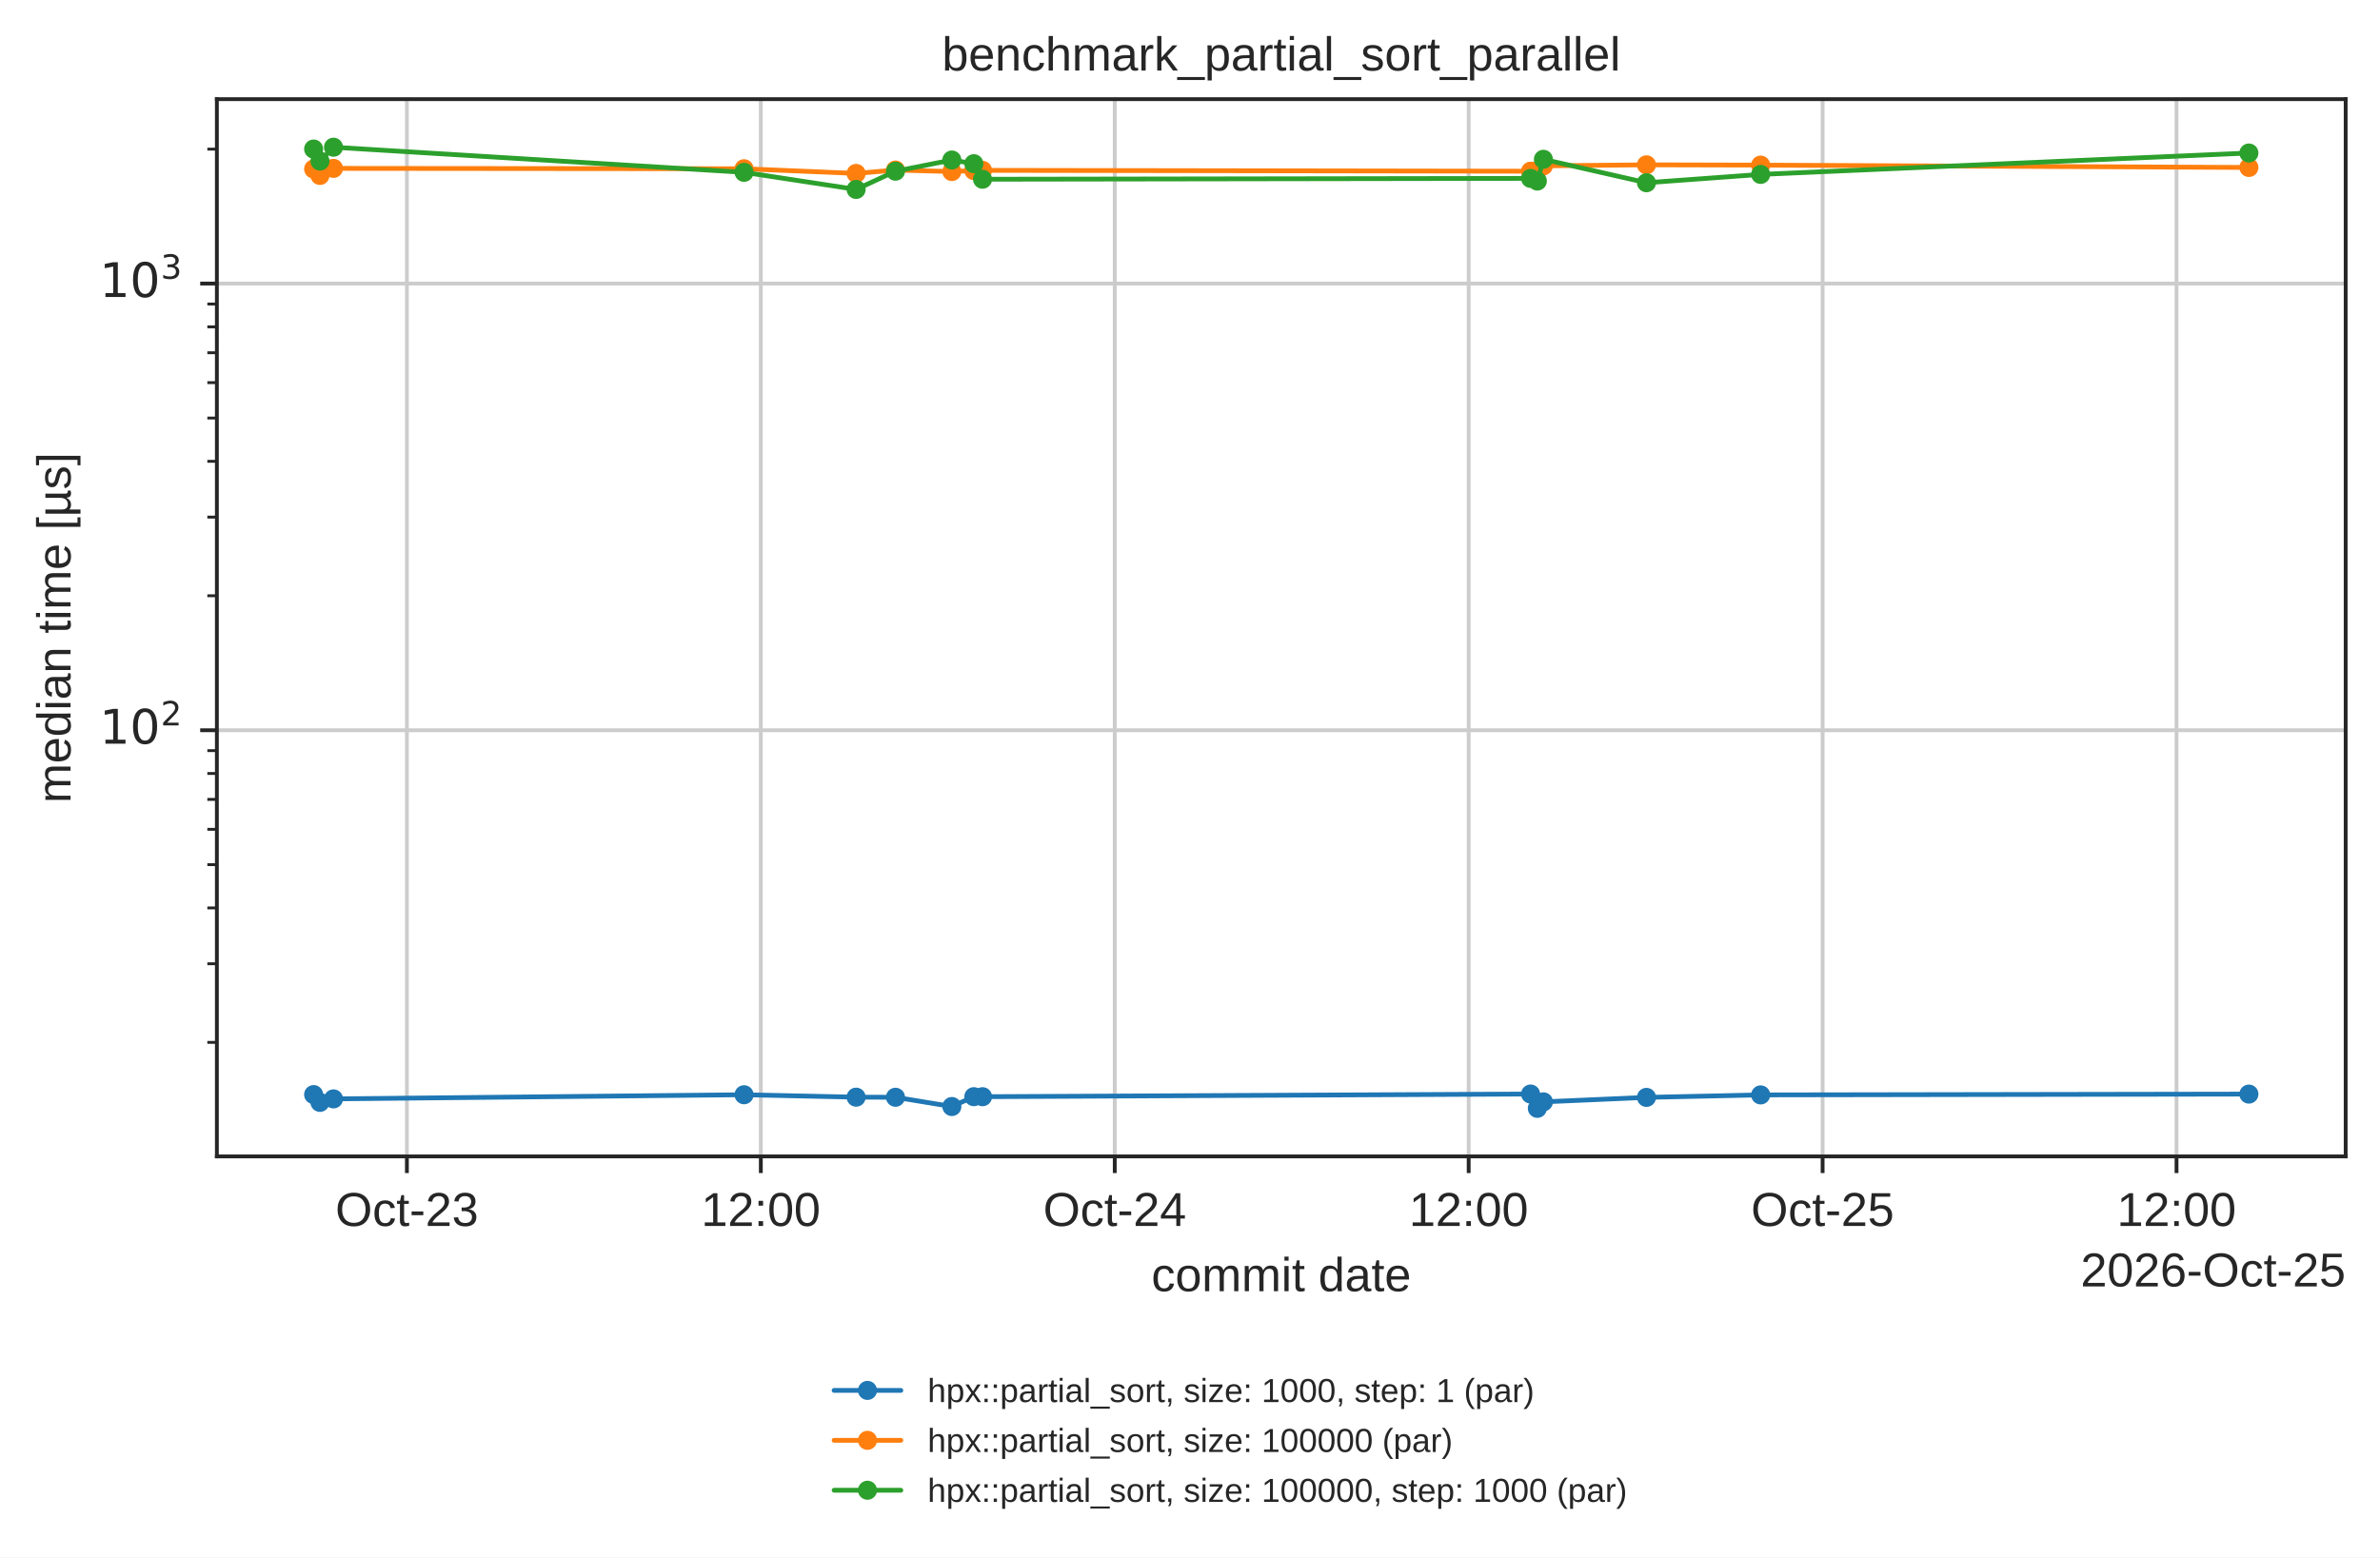
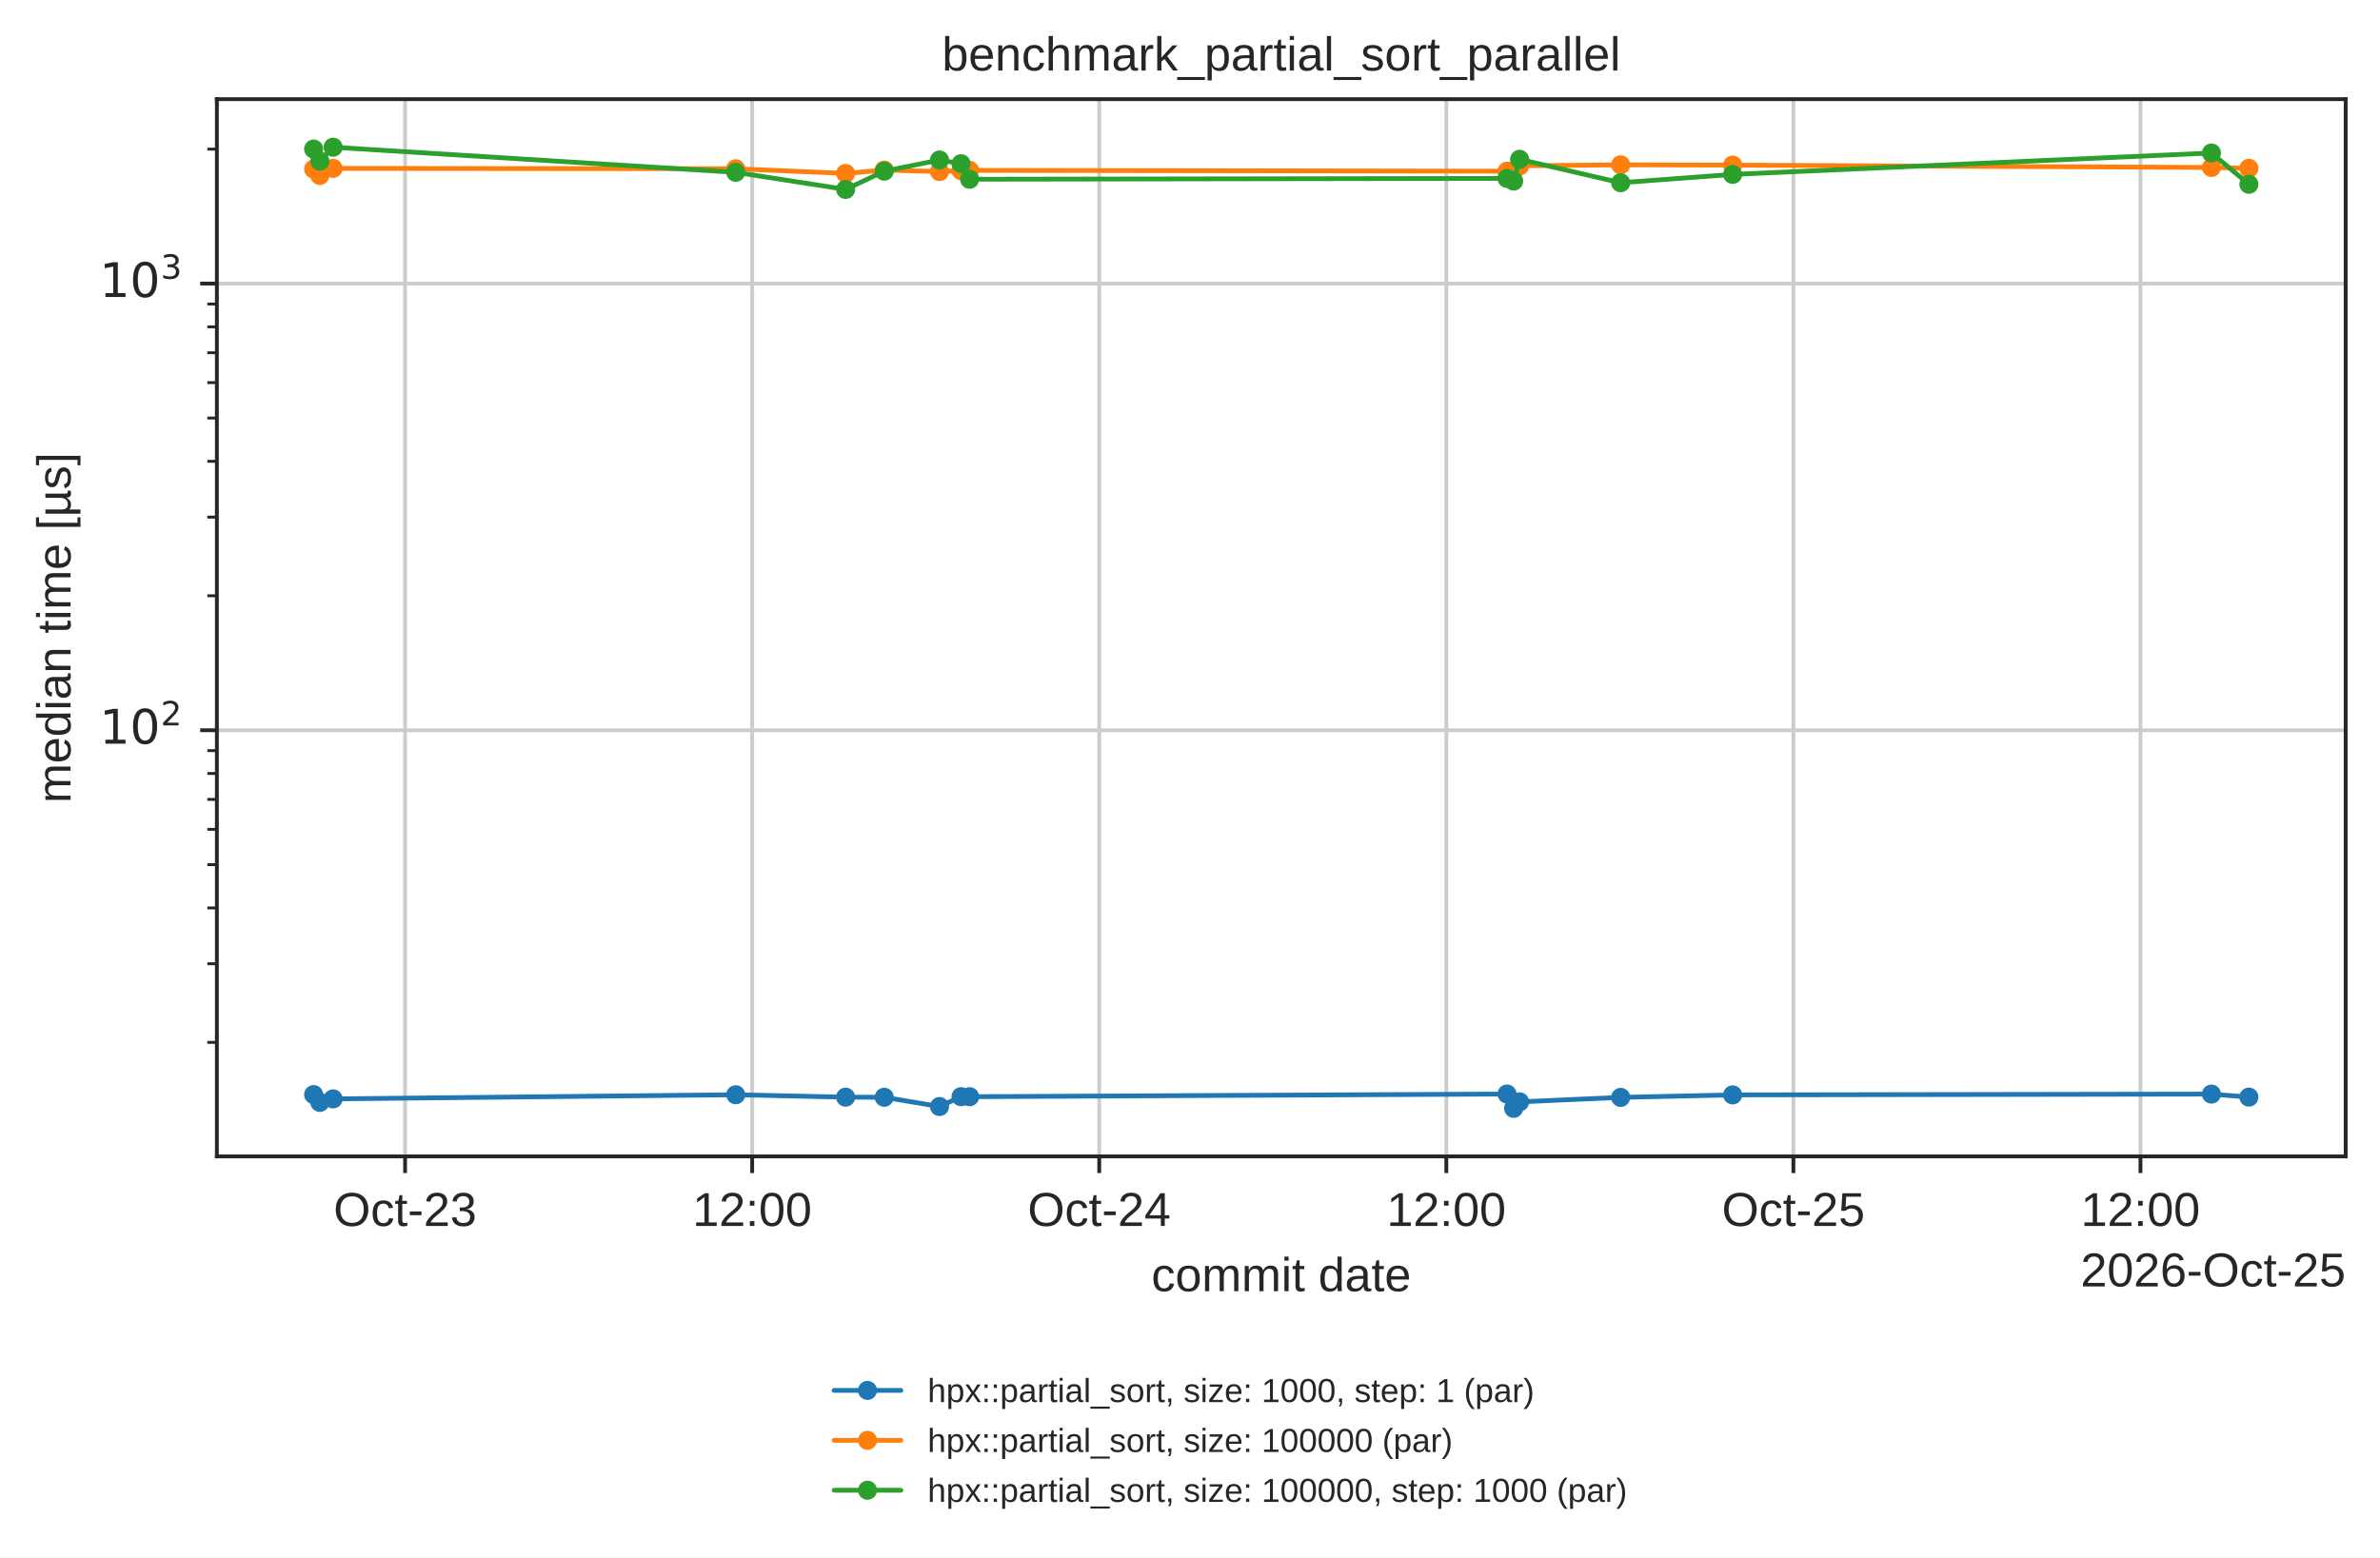
<svg xmlns="http://www.w3.org/2000/svg" xmlns:xlink="http://www.w3.org/1999/xlink" width="499.078pt" height="326.683pt" viewBox="0 0 499.078 326.683" version="1.1">
  <defs>
    <style type="text/css">*{stroke-linejoin: round; stroke-linecap: butt}</style>
  </defs>
  <g id="figure_1">
    <g id="patch_1">
      <path d="M 0 326.683  L 499.078 326.683  L 499.078 0  L 0 0  z " style="fill: #ffffff" />
    </g>
    <g id="axes_1">
      <g id="patch_2">
        <path d="M 45.478 242.558  L 491.878 242.558  L 491.878 20.798  L 45.478 20.798  z " style="fill: #ffffff" />
      </g>
      <g id="matplotlib.axis_1">
        <g id="xtick_1">
          <g id="line2d_1">
-             <path d="M 85.325 242.558  L 85.325 20.798  " clip-path="url(#p14b508ad5d)" style="fill: none; stroke: #cccccc; stroke-width: 0.8; stroke-linecap: round" />
+             <path d="M 84.946 242.558  L 84.946 20.798  " clip-path="url(#p14b508ad5d)" style="fill: none; stroke: #cccccc; stroke-width: 0.8; stroke-linecap: round" />
          </g>
          <g id="line2d_2">
            <defs>
              <path id="mdfc5214045" d="M 0 0  L 0 3.5  " style="stroke: #262626; stroke-width: 0.8" />
            </defs>
            <g>
-               <use xlink:href="#mdfc5214045" x="85.325" y="242.558" style="fill: #262626; stroke: #262626; stroke-width: 0.8" />
+               <use xlink:href="#mdfc5214045" x="84.946" y="242.558" style="fill: #262626; stroke: #262626; stroke-width: 0.8" />
            </g>
          </g>
          <g id="text_1">
-             <text style="fill: #262626; font: 10px 'Arial', 'DejaVu Sans', 'Liberation Sans', 'Bitstream Vera Sans', sans-serif; text-anchor: middle" x="85.325" y="257.157" transform="rotate(-0 85.3249 257.1569)">Oct-23</text>
+             <text style="fill: #262626; font: 10px 'Arial', 'DejaVu Sans', 'Liberation Sans', 'Bitstream Vera Sans', sans-serif; text-anchor: middle" x="84.946" y="257.157" transform="rotate(-0 84.94642 257.1569)">Oct-23</text>
          </g>
        </g>
        <g id="xtick_2">
          <g id="line2d_3">
-             <path d="M 159.542 242.558  L 159.542 20.798  " clip-path="url(#p14b508ad5d)" style="fill: none; stroke: #cccccc; stroke-width: 0.8; stroke-linecap: round" />
+             <path d="M 157.727 242.558  L 157.727 20.798  " clip-path="url(#p14b508ad5d)" style="fill: none; stroke: #cccccc; stroke-width: 0.8; stroke-linecap: round" />
          </g>
          <g id="line2d_4">
            <g>
-               <use xlink:href="#mdfc5214045" x="159.542" y="242.558" style="fill: #262626; stroke: #262626; stroke-width: 0.8" />
+               <use xlink:href="#mdfc5214045" x="157.727" y="242.558" style="fill: #262626; stroke: #262626; stroke-width: 0.8" />
            </g>
          </g>
          <g id="text_2">
-             <text style="fill: #262626; font: 10px 'Arial', 'DejaVu Sans', 'Liberation Sans', 'Bitstream Vera Sans', sans-serif; text-anchor: middle" x="159.542" y="257.157" transform="rotate(-0 159.542 257.1569)">12:00</text>
+             <text style="fill: #262626; font: 10px 'Arial', 'DejaVu Sans', 'Liberation Sans', 'Bitstream Vera Sans', sans-serif; text-anchor: middle" x="157.727" y="257.157" transform="rotate(-0 157.7271 257.1569)">12:00</text>
          </g>
        </g>
        <g id="xtick_3">
          <g id="line2d_5">
-             <path d="M 233.759 242.558  L 233.759 20.798  " clip-path="url(#p14b508ad5d)" style="fill: none; stroke: #cccccc; stroke-width: 0.8; stroke-linecap: round" />
+             <path d="M 230.508 242.558  L 230.508 20.798  " clip-path="url(#p14b508ad5d)" style="fill: none; stroke: #cccccc; stroke-width: 0.8; stroke-linecap: round" />
          </g>
          <g id="line2d_6">
            <g>
-               <use xlink:href="#mdfc5214045" x="233.759" y="242.558" style="fill: #262626; stroke: #262626; stroke-width: 0.8" />
+               <use xlink:href="#mdfc5214045" x="230.508" y="242.558" style="fill: #262626; stroke: #262626; stroke-width: 0.8" />
            </g>
          </g>
          <g id="text_3">
-             <text style="fill: #262626; font: 10px 'Arial', 'DejaVu Sans', 'Liberation Sans', 'Bitstream Vera Sans', sans-serif; text-anchor: middle" x="233.759" y="257.157" transform="rotate(-0 233.7591 257.1569)">Oct-24</text>
+             <text style="fill: #262626; font: 10px 'Arial', 'DejaVu Sans', 'Liberation Sans', 'Bitstream Vera Sans', sans-serif; text-anchor: middle" x="230.508" y="257.157" transform="rotate(-0 230.5078 257.1569)">Oct-24</text>
          </g>
        </g>
        <g id="xtick_4">
          <g id="line2d_7">
-             <path d="M 307.976 242.558  L 307.976 20.798  " clip-path="url(#p14b508ad5d)" style="fill: none; stroke: #cccccc; stroke-width: 0.8; stroke-linecap: round" />
+             <path d="M 303.289 242.558  L 303.289 20.798  " clip-path="url(#p14b508ad5d)" style="fill: none; stroke: #cccccc; stroke-width: 0.8; stroke-linecap: round" />
          </g>
          <g id="line2d_8">
            <g>
-               <use xlink:href="#mdfc5214045" x="307.976" y="242.558" style="fill: #262626; stroke: #262626; stroke-width: 0.8" />
+               <use xlink:href="#mdfc5214045" x="303.289" y="242.558" style="fill: #262626; stroke: #262626; stroke-width: 0.8" />
            </g>
          </g>
          <g id="text_4">
-             <text style="fill: #262626; font: 10px 'Arial', 'DejaVu Sans', 'Liberation Sans', 'Bitstream Vera Sans', sans-serif; text-anchor: middle" x="307.976" y="257.157" transform="rotate(-0 307.9763 257.1569)">12:00</text>
+             <text style="fill: #262626; font: 10px 'Arial', 'DejaVu Sans', 'Liberation Sans', 'Bitstream Vera Sans', sans-serif; text-anchor: middle" x="303.289" y="257.157" transform="rotate(-0 303.2886 257.1569)">12:00</text>
          </g>
        </g>
        <g id="xtick_5">
          <g id="line2d_9">
-             <path d="M 382.193 242.558  L 382.193 20.798  " clip-path="url(#p14b508ad5d)" style="fill: none; stroke: #cccccc; stroke-width: 0.8; stroke-linecap: round" />
+             <path d="M 376.069 242.558  L 376.069 20.798  " clip-path="url(#p14b508ad5d)" style="fill: none; stroke: #cccccc; stroke-width: 0.8; stroke-linecap: round" />
          </g>
          <g id="line2d_10">
            <g>
-               <use xlink:href="#mdfc5214045" x="382.193" y="242.558" style="fill: #262626; stroke: #262626; stroke-width: 0.8" />
+               <use xlink:href="#mdfc5214045" x="376.069" y="242.558" style="fill: #262626; stroke: #262626; stroke-width: 0.8" />
            </g>
          </g>
          <g id="text_5">
-             <text style="fill: #262626; font: 10px 'Arial', 'DejaVu Sans', 'Liberation Sans', 'Bitstream Vera Sans', sans-serif; text-anchor: middle" x="382.193" y="257.157" transform="rotate(-0 382.1934 257.1569)">Oct-25</text>
+             <text style="fill: #262626; font: 10px 'Arial', 'DejaVu Sans', 'Liberation Sans', 'Bitstream Vera Sans', sans-serif; text-anchor: middle" x="376.069" y="257.157" transform="rotate(-0 376.0693 257.1569)">Oct-25</text>
          </g>
        </g>
        <g id="xtick_6">
          <g id="line2d_11">
-             <path d="M 456.411 242.558  L 456.411 20.798  " clip-path="url(#p14b508ad5d)" style="fill: none; stroke: #cccccc; stroke-width: 0.8; stroke-linecap: round" />
+             <path d="M 448.85 242.558  L 448.85 20.798  " clip-path="url(#p14b508ad5d)" style="fill: none; stroke: #cccccc; stroke-width: 0.8; stroke-linecap: round" />
          </g>
          <g id="line2d_12">
            <g>
-               <use xlink:href="#mdfc5214045" x="456.411" y="242.558" style="fill: #262626; stroke: #262626; stroke-width: 0.8" />
+               <use xlink:href="#mdfc5214045" x="448.85" y="242.558" style="fill: #262626; stroke: #262626; stroke-width: 0.8" />
            </g>
          </g>
          <g id="text_6">
-             <text style="fill: #262626; font: 10px 'Arial', 'DejaVu Sans', 'Liberation Sans', 'Bitstream Vera Sans', sans-serif; text-anchor: middle" x="456.411" y="257.157" transform="rotate(-0 456.4105 257.1569)">12:00</text>
+             <text style="fill: #262626; font: 10px 'Arial', 'DejaVu Sans', 'Liberation Sans', 'Bitstream Vera Sans', sans-serif; text-anchor: middle" x="448.85" y="257.157" transform="rotate(-0 448.85 257.1569)">12:00</text>
          </g>
        </g>
        <g id="text_7">
          <text style="fill: #262626; font: 10px 'Arial', 'DejaVu Sans', 'Liberation Sans', 'Bitstream Vera Sans', sans-serif; text-anchor: middle" x="268.678" y="270.835" transform="rotate(-0 268.6781 270.835)">commit date</text>
        </g>
        <g id="text_8">
          <text style="fill: #262626; font: 10px 'Arial', 'DejaVu Sans', 'Liberation Sans', 'Bitstream Vera Sans', sans-serif; text-anchor: end" x="491.878" y="269.835" transform="rotate(-0 491.8781 269.835)">2026-Oct-25</text>
        </g>
      </g>
      <g id="matplotlib.axis_2">
        <g id="ytick_1">
          <g id="line2d_13">
            <path d="M 45.478 153.165  L 491.878 153.165  " clip-path="url(#p14b508ad5d)" style="fill: none; stroke: #cccccc; stroke-width: 0.8; stroke-linecap: round" />
          </g>
          <g id="line2d_14">
            <defs>
              <path id="m414165cd4d" d="M 0 0  L -3.5 0  " style="stroke: #262626; stroke-width: 0.8" />
            </defs>
            <g>
              <use xlink:href="#m414165cd4d" x="45.478" y="153.165" style="fill: #262626; stroke: #262626; stroke-width: 0.8" />
            </g>
          </g>
          <g id="text_9">
            <g style="fill: #262626" transform="translate(20.87813 156.9639)">
              <text>
                <tspan style="font: 10px 'DejaVu Sans'" x="0 6.362" y="-0.977">10</tspan>
                <tspan style="font: 7px 'DejaVu Sans'" x="12.82" y="-4.805">2</tspan>
              </text>
            </g>
          </g>
        </g>
        <g id="ytick_2">
          <g id="line2d_15">
            <path d="M 45.478 59.48  L 491.878 59.48  " clip-path="url(#p14b508ad5d)" style="fill: none; stroke: #cccccc; stroke-width: 0.8; stroke-linecap: round" />
          </g>
          <g id="line2d_16">
            <g>
              <use xlink:href="#m414165cd4d" x="45.478" y="59.48" style="fill: #262626; stroke: #262626; stroke-width: 0.8" />
            </g>
          </g>
          <g id="text_10">
            <g style="fill: #262626" transform="translate(20.87813 63.27961)">
              <text>
                <tspan style="font: 10px 'DejaVu Sans'" x="0 6.362" y="-0.977">10</tspan>
                <tspan style="font: 7px 'DejaVu Sans'" x="12.82" y="-4.805">3</tspan>
              </text>
            </g>
          </g>
        </g>
        <g id="ytick_3">
          <g id="line2d_17">
            <defs>
              <path id="m2f13129b0c" d="M 0 0  L -2 0  " style="stroke: #262626; stroke-width: 0.6" />
            </defs>
            <g>
              <use xlink:href="#m2f13129b0c" x="45.478" y="218.647" style="fill: #262626; stroke: #262626; stroke-width: 0.6" />
            </g>
          </g>
        </g>
        <g id="ytick_4">
          <g id="line2d_18">
            <g>
              <use xlink:href="#m2f13129b0c" x="45.478" y="202.15" style="fill: #262626; stroke: #262626; stroke-width: 0.6" />
            </g>
          </g>
        </g>
        <g id="ytick_5">
          <g id="line2d_19">
            <g>
              <use xlink:href="#m2f13129b0c" x="45.478" y="190.445" style="fill: #262626; stroke: #262626; stroke-width: 0.6" />
            </g>
          </g>
        </g>
        <g id="ytick_6">
          <g id="line2d_20">
            <g>
              <use xlink:href="#m2f13129b0c" x="45.478" y="181.366" style="fill: #262626; stroke: #262626; stroke-width: 0.6" />
            </g>
          </g>
        </g>
        <g id="ytick_7">
          <g id="line2d_21">
            <g>
              <use xlink:href="#m2f13129b0c" x="45.478" y="173.948" style="fill: #262626; stroke: #262626; stroke-width: 0.6" />
            </g>
          </g>
        </g>
        <g id="ytick_8">
          <g id="line2d_22">
            <g>
              <use xlink:href="#m2f13129b0c" x="45.478" y="167.677" style="fill: #262626; stroke: #262626; stroke-width: 0.6" />
            </g>
          </g>
        </g>
        <g id="ytick_9">
          <g id="line2d_23">
            <g>
              <use xlink:href="#m2f13129b0c" x="45.478" y="162.244" style="fill: #262626; stroke: #262626; stroke-width: 0.6" />
            </g>
          </g>
        </g>
        <g id="ytick_10">
          <g id="line2d_24">
            <g>
              <use xlink:href="#m2f13129b0c" x="45.478" y="157.451" style="fill: #262626; stroke: #262626; stroke-width: 0.6" />
            </g>
          </g>
        </g>
        <g id="ytick_11">
          <g id="line2d_25">
            <g>
              <use xlink:href="#m2f13129b0c" x="45.478" y="124.963" style="fill: #262626; stroke: #262626; stroke-width: 0.6" />
            </g>
          </g>
        </g>
        <g id="ytick_12">
          <g id="line2d_26">
            <g>
              <use xlink:href="#m2f13129b0c" x="45.478" y="108.466" style="fill: #262626; stroke: #262626; stroke-width: 0.6" />
            </g>
          </g>
        </g>
        <g id="ytick_13">
          <g id="line2d_27">
            <g>
              <use xlink:href="#m2f13129b0c" x="45.478" y="96.761" style="fill: #262626; stroke: #262626; stroke-width: 0.6" />
            </g>
          </g>
        </g>
        <g id="ytick_14">
          <g id="line2d_28">
            <g>
              <use xlink:href="#m2f13129b0c" x="45.478" y="87.682" style="fill: #262626; stroke: #262626; stroke-width: 0.6" />
            </g>
          </g>
        </g>
        <g id="ytick_15">
          <g id="line2d_29">
            <g>
              <use xlink:href="#m2f13129b0c" x="45.478" y="80.264" style="fill: #262626; stroke: #262626; stroke-width: 0.6" />
            </g>
          </g>
        </g>
        <g id="ytick_16">
          <g id="line2d_30">
            <g>
              <use xlink:href="#m2f13129b0c" x="45.478" y="73.992" style="fill: #262626; stroke: #262626; stroke-width: 0.6" />
            </g>
          </g>
        </g>
        <g id="ytick_17">
          <g id="line2d_31">
            <g>
              <use xlink:href="#m2f13129b0c" x="45.478" y="68.559" style="fill: #262626; stroke: #262626; stroke-width: 0.6" />
            </g>
          </g>
        </g>
        <g id="ytick_18">
          <g id="line2d_32">
            <g>
              <use xlink:href="#m2f13129b0c" x="45.478" y="63.767" style="fill: #262626; stroke: #262626; stroke-width: 0.6" />
            </g>
          </g>
        </g>
        <g id="ytick_19">
          <g id="line2d_33">
            <g>
              <use xlink:href="#m2f13129b0c" x="45.478" y="31.279" style="fill: #262626; stroke: #262626; stroke-width: 0.6" />
            </g>
          </g>
        </g>
        <g id="text_11">
          <text style="fill: #262626; font: 10px 'Arial', 'DejaVu Sans', 'Liberation Sans', 'Bitstream Vera Sans', sans-serif; text-anchor: middle" x="14.798" y="131.678" transform="rotate(-90 14.79844 131.6784)">median time [µs]</text>
        </g>
      </g>
      <g id="line2d_34">
-         <path d="M 65.769 229.593  L 67.095 231.229  L 69.933 230.496  L 156.027 229.626  L 179.526 230.135  L 187.782 230.155  L 199.604 232.097  L 204.21 230.032  L 206.034 230.037  L 320.959 229.476  L 322.376 232.478  L 323.646 231.119  L 345.258 230.18  L 369.204 229.661  L 471.587 229.49  " clip-path="url(#p14b508ad5d)" style="fill: none; stroke: #1f77b4; stroke-linecap: round" />
+         <path d="M 65.769 229.593  L 67.07 231.229  L 69.853 230.496  L 154.28 229.626  L 177.324 230.135  L 185.421 230.155  L 197.014 232.097  L 201.53 230.032  L 203.32 230.037  L 316.02 229.476  L 317.41 232.478  L 318.655 231.119  L 339.849 230.18  L 363.331 229.661  L 463.733 229.49  L 471.587 230.125  " clip-path="url(#p14b508ad5d)" style="fill: none; stroke: #1f77b4; stroke-linecap: round" />
        <defs>
          <path id="m20e5526daa" d="M 0 1.5  C 0.398 1.5 0.779 1.342 1.061 1.061  C 1.342 0.779 1.5 0.398 1.5 0  C 1.5 -0.398 1.342 -0.779 1.061 -1.061  C 0.779 -1.342 0.398 -1.5 0 -1.5  C -0.398 -1.5 -0.779 -1.342 -1.061 -1.061  C -1.342 -0.779 -1.5 -0.398 -1.5 0  C -1.5 0.398 -1.342 0.779 -1.061 1.061  C -0.779 1.342 -0.398 1.5 0 1.5  z " style="stroke: #1f77b4" />
        </defs>
        <g clip-path="url(#p14b508ad5d)">
          <use xlink:href="#m20e5526daa" x="65.769" y="229.593" style="fill: #1f77b4; stroke: #1f77b4" />
-           <use xlink:href="#m20e5526daa" x="67.095" y="231.229" style="fill: #1f77b4; stroke: #1f77b4" />
-           <use xlink:href="#m20e5526daa" x="69.933" y="230.496" style="fill: #1f77b4; stroke: #1f77b4" />
-           <use xlink:href="#m20e5526daa" x="156.027" y="229.626" style="fill: #1f77b4; stroke: #1f77b4" />
-           <use xlink:href="#m20e5526daa" x="179.526" y="230.135" style="fill: #1f77b4; stroke: #1f77b4" />
-           <use xlink:href="#m20e5526daa" x="187.782" y="230.155" style="fill: #1f77b4; stroke: #1f77b4" />
-           <use xlink:href="#m20e5526daa" x="199.604" y="232.097" style="fill: #1f77b4; stroke: #1f77b4" />
-           <use xlink:href="#m20e5526daa" x="204.21" y="230.032" style="fill: #1f77b4; stroke: #1f77b4" />
-           <use xlink:href="#m20e5526daa" x="206.034" y="230.037" style="fill: #1f77b4; stroke: #1f77b4" />
-           <use xlink:href="#m20e5526daa" x="320.959" y="229.476" style="fill: #1f77b4; stroke: #1f77b4" />
-           <use xlink:href="#m20e5526daa" x="322.376" y="232.478" style="fill: #1f77b4; stroke: #1f77b4" />
-           <use xlink:href="#m20e5526daa" x="323.646" y="231.119" style="fill: #1f77b4; stroke: #1f77b4" />
-           <use xlink:href="#m20e5526daa" x="345.258" y="230.18" style="fill: #1f77b4; stroke: #1f77b4" />
-           <use xlink:href="#m20e5526daa" x="369.204" y="229.661" style="fill: #1f77b4; stroke: #1f77b4" />
-           <use xlink:href="#m20e5526daa" x="471.587" y="229.49" style="fill: #1f77b4; stroke: #1f77b4" />
+           <use xlink:href="#m20e5526daa" x="67.07" y="231.229" style="fill: #1f77b4; stroke: #1f77b4" />
+           <use xlink:href="#m20e5526daa" x="69.853" y="230.496" style="fill: #1f77b4; stroke: #1f77b4" />
+           <use xlink:href="#m20e5526daa" x="154.28" y="229.626" style="fill: #1f77b4; stroke: #1f77b4" />
+           <use xlink:href="#m20e5526daa" x="177.324" y="230.135" style="fill: #1f77b4; stroke: #1f77b4" />
+           <use xlink:href="#m20e5526daa" x="185.421" y="230.155" style="fill: #1f77b4; stroke: #1f77b4" />
+           <use xlink:href="#m20e5526daa" x="197.014" y="232.097" style="fill: #1f77b4; stroke: #1f77b4" />
+           <use xlink:href="#m20e5526daa" x="201.53" y="230.032" style="fill: #1f77b4; stroke: #1f77b4" />
+           <use xlink:href="#m20e5526daa" x="203.32" y="230.037" style="fill: #1f77b4; stroke: #1f77b4" />
+           <use xlink:href="#m20e5526daa" x="316.02" y="229.476" style="fill: #1f77b4; stroke: #1f77b4" />
+           <use xlink:href="#m20e5526daa" x="317.41" y="232.478" style="fill: #1f77b4; stroke: #1f77b4" />
+           <use xlink:href="#m20e5526daa" x="318.655" y="231.119" style="fill: #1f77b4; stroke: #1f77b4" />
+           <use xlink:href="#m20e5526daa" x="339.849" y="230.18" style="fill: #1f77b4; stroke: #1f77b4" />
+           <use xlink:href="#m20e5526daa" x="363.331" y="229.661" style="fill: #1f77b4; stroke: #1f77b4" />
+           <use xlink:href="#m20e5526daa" x="463.733" y="229.49" style="fill: #1f77b4; stroke: #1f77b4" />
+           <use xlink:href="#m20e5526daa" x="471.587" y="230.125" style="fill: #1f77b4; stroke: #1f77b4" />
        </g>
      </g>
      <g id="line2d_35">
-         <path d="M 65.769 35.449  L 67.095 36.799  L 69.933 35.318  L 156.027 35.396  L 179.526 36.377  L 187.782 35.665  L 199.604 35.985  L 204.21 35.777  L 206.034 35.73  L 320.959 35.912  L 322.376 35.769  L 323.646 34.784  L 345.258 34.573  L 369.204 34.634  L 471.587 35.127  " clip-path="url(#p14b508ad5d)" style="fill: none; stroke: #ff7f0e; stroke-linecap: round" />
+         <path d="M 65.769 35.449  L 67.07 36.799  L 69.853 35.318  L 154.28 35.396  L 177.324 36.377  L 185.421 35.665  L 197.014 35.985  L 201.53 35.777  L 203.32 35.73  L 316.02 35.912  L 317.41 35.769  L 318.655 34.784  L 339.849 34.573  L 363.331 34.634  L 463.733 35.127  L 471.587 35.306  " clip-path="url(#p14b508ad5d)" style="fill: none; stroke: #ff7f0e; stroke-linecap: round" />
        <defs>
          <path id="m8123a8acb4" d="M 0 1.5  C 0.398 1.5 0.779 1.342 1.061 1.061  C 1.342 0.779 1.5 0.398 1.5 0  C 1.5 -0.398 1.342 -0.779 1.061 -1.061  C 0.779 -1.342 0.398 -1.5 0 -1.5  C -0.398 -1.5 -0.779 -1.342 -1.061 -1.061  C -1.342 -0.779 -1.5 -0.398 -1.5 0  C -1.5 0.398 -1.342 0.779 -1.061 1.061  C -0.779 1.342 -0.398 1.5 0 1.5  z " style="stroke: #ff7f0e" />
        </defs>
        <g clip-path="url(#p14b508ad5d)">
          <use xlink:href="#m8123a8acb4" x="65.769" y="35.449" style="fill: #ff7f0e; stroke: #ff7f0e" />
-           <use xlink:href="#m8123a8acb4" x="67.095" y="36.799" style="fill: #ff7f0e; stroke: #ff7f0e" />
-           <use xlink:href="#m8123a8acb4" x="69.933" y="35.318" style="fill: #ff7f0e; stroke: #ff7f0e" />
-           <use xlink:href="#m8123a8acb4" x="156.027" y="35.396" style="fill: #ff7f0e; stroke: #ff7f0e" />
-           <use xlink:href="#m8123a8acb4" x="179.526" y="36.377" style="fill: #ff7f0e; stroke: #ff7f0e" />
-           <use xlink:href="#m8123a8acb4" x="187.782" y="35.665" style="fill: #ff7f0e; stroke: #ff7f0e" />
-           <use xlink:href="#m8123a8acb4" x="199.604" y="35.985" style="fill: #ff7f0e; stroke: #ff7f0e" />
-           <use xlink:href="#m8123a8acb4" x="204.21" y="35.777" style="fill: #ff7f0e; stroke: #ff7f0e" />
-           <use xlink:href="#m8123a8acb4" x="206.034" y="35.73" style="fill: #ff7f0e; stroke: #ff7f0e" />
-           <use xlink:href="#m8123a8acb4" x="320.959" y="35.912" style="fill: #ff7f0e; stroke: #ff7f0e" />
-           <use xlink:href="#m8123a8acb4" x="322.376" y="35.769" style="fill: #ff7f0e; stroke: #ff7f0e" />
-           <use xlink:href="#m8123a8acb4" x="323.646" y="34.784" style="fill: #ff7f0e; stroke: #ff7f0e" />
-           <use xlink:href="#m8123a8acb4" x="345.258" y="34.573" style="fill: #ff7f0e; stroke: #ff7f0e" />
-           <use xlink:href="#m8123a8acb4" x="369.204" y="34.634" style="fill: #ff7f0e; stroke: #ff7f0e" />
-           <use xlink:href="#m8123a8acb4" x="471.587" y="35.127" style="fill: #ff7f0e; stroke: #ff7f0e" />
+           <use xlink:href="#m8123a8acb4" x="67.07" y="36.799" style="fill: #ff7f0e; stroke: #ff7f0e" />
+           <use xlink:href="#m8123a8acb4" x="69.853" y="35.318" style="fill: #ff7f0e; stroke: #ff7f0e" />
+           <use xlink:href="#m8123a8acb4" x="154.28" y="35.396" style="fill: #ff7f0e; stroke: #ff7f0e" />
+           <use xlink:href="#m8123a8acb4" x="177.324" y="36.377" style="fill: #ff7f0e; stroke: #ff7f0e" />
+           <use xlink:href="#m8123a8acb4" x="185.421" y="35.665" style="fill: #ff7f0e; stroke: #ff7f0e" />
+           <use xlink:href="#m8123a8acb4" x="197.014" y="35.985" style="fill: #ff7f0e; stroke: #ff7f0e" />
+           <use xlink:href="#m8123a8acb4" x="201.53" y="35.777" style="fill: #ff7f0e; stroke: #ff7f0e" />
+           <use xlink:href="#m8123a8acb4" x="203.32" y="35.73" style="fill: #ff7f0e; stroke: #ff7f0e" />
+           <use xlink:href="#m8123a8acb4" x="316.02" y="35.912" style="fill: #ff7f0e; stroke: #ff7f0e" />
+           <use xlink:href="#m8123a8acb4" x="317.41" y="35.769" style="fill: #ff7f0e; stroke: #ff7f0e" />
+           <use xlink:href="#m8123a8acb4" x="318.655" y="34.784" style="fill: #ff7f0e; stroke: #ff7f0e" />
+           <use xlink:href="#m8123a8acb4" x="339.849" y="34.573" style="fill: #ff7f0e; stroke: #ff7f0e" />
+           <use xlink:href="#m8123a8acb4" x="363.331" y="34.634" style="fill: #ff7f0e; stroke: #ff7f0e" />
+           <use xlink:href="#m8123a8acb4" x="463.733" y="35.127" style="fill: #ff7f0e; stroke: #ff7f0e" />
+           <use xlink:href="#m8123a8acb4" x="471.587" y="35.306" style="fill: #ff7f0e; stroke: #ff7f0e" />
        </g>
      </g>
      <g id="line2d_36">
-         <path d="M 65.769 31.261  L 67.095 33.787  L 69.933 30.878  L 156.027 36.145  L 179.526 39.734  L 187.782 35.909  L 199.604 33.562  L 204.21 34.338  L 206.034 37.596  L 320.959 37.418  L 322.376 37.978  L 323.646 33.414  L 345.258 38.33  L 369.204 36.583  L 471.587 32.095  " clip-path="url(#p14b508ad5d)" style="fill: none; stroke: #2ca02c; stroke-linecap: round" />
+         <path d="M 65.769 31.261  L 67.07 33.787  L 69.853 30.878  L 154.28 36.145  L 177.324 39.734  L 185.421 35.909  L 197.014 33.562  L 201.53 34.338  L 203.32 37.596  L 316.02 37.418  L 317.41 37.978  L 318.655 33.414  L 339.849 38.33  L 363.331 36.583  L 463.733 32.095  L 471.587 38.65  " clip-path="url(#p14b508ad5d)" style="fill: none; stroke: #2ca02c; stroke-linecap: round" />
        <defs>
          <path id="mc7b11249e2" d="M 0 1.5  C 0.398 1.5 0.779 1.342 1.061 1.061  C 1.342 0.779 1.5 0.398 1.5 0  C 1.5 -0.398 1.342 -0.779 1.061 -1.061  C 0.779 -1.342 0.398 -1.5 0 -1.5  C -0.398 -1.5 -0.779 -1.342 -1.061 -1.061  C -1.342 -0.779 -1.5 -0.398 -1.5 0  C -1.5 0.398 -1.342 0.779 -1.061 1.061  C -0.779 1.342 -0.398 1.5 0 1.5  z " style="stroke: #2ca02c" />
        </defs>
        <g clip-path="url(#p14b508ad5d)">
          <use xlink:href="#mc7b11249e2" x="65.769" y="31.261" style="fill: #2ca02c; stroke: #2ca02c" />
-           <use xlink:href="#mc7b11249e2" x="67.095" y="33.787" style="fill: #2ca02c; stroke: #2ca02c" />
-           <use xlink:href="#mc7b11249e2" x="69.933" y="30.878" style="fill: #2ca02c; stroke: #2ca02c" />
-           <use xlink:href="#mc7b11249e2" x="156.027" y="36.145" style="fill: #2ca02c; stroke: #2ca02c" />
-           <use xlink:href="#mc7b11249e2" x="179.526" y="39.734" style="fill: #2ca02c; stroke: #2ca02c" />
-           <use xlink:href="#mc7b11249e2" x="187.782" y="35.909" style="fill: #2ca02c; stroke: #2ca02c" />
-           <use xlink:href="#mc7b11249e2" x="199.604" y="33.562" style="fill: #2ca02c; stroke: #2ca02c" />
-           <use xlink:href="#mc7b11249e2" x="204.21" y="34.338" style="fill: #2ca02c; stroke: #2ca02c" />
-           <use xlink:href="#mc7b11249e2" x="206.034" y="37.596" style="fill: #2ca02c; stroke: #2ca02c" />
-           <use xlink:href="#mc7b11249e2" x="320.959" y="37.418" style="fill: #2ca02c; stroke: #2ca02c" />
-           <use xlink:href="#mc7b11249e2" x="322.376" y="37.978" style="fill: #2ca02c; stroke: #2ca02c" />
-           <use xlink:href="#mc7b11249e2" x="323.646" y="33.414" style="fill: #2ca02c; stroke: #2ca02c" />
-           <use xlink:href="#mc7b11249e2" x="345.258" y="38.33" style="fill: #2ca02c; stroke: #2ca02c" />
-           <use xlink:href="#mc7b11249e2" x="369.204" y="36.583" style="fill: #2ca02c; stroke: #2ca02c" />
-           <use xlink:href="#mc7b11249e2" x="471.587" y="32.095" style="fill: #2ca02c; stroke: #2ca02c" />
+           <use xlink:href="#mc7b11249e2" x="67.07" y="33.787" style="fill: #2ca02c; stroke: #2ca02c" />
+           <use xlink:href="#mc7b11249e2" x="69.853" y="30.878" style="fill: #2ca02c; stroke: #2ca02c" />
+           <use xlink:href="#mc7b11249e2" x="154.28" y="36.145" style="fill: #2ca02c; stroke: #2ca02c" />
+           <use xlink:href="#mc7b11249e2" x="177.324" y="39.734" style="fill: #2ca02c; stroke: #2ca02c" />
+           <use xlink:href="#mc7b11249e2" x="185.421" y="35.909" style="fill: #2ca02c; stroke: #2ca02c" />
+           <use xlink:href="#mc7b11249e2" x="197.014" y="33.562" style="fill: #2ca02c; stroke: #2ca02c" />
+           <use xlink:href="#mc7b11249e2" x="201.53" y="34.338" style="fill: #2ca02c; stroke: #2ca02c" />
+           <use xlink:href="#mc7b11249e2" x="203.32" y="37.596" style="fill: #2ca02c; stroke: #2ca02c" />
+           <use xlink:href="#mc7b11249e2" x="316.02" y="37.418" style="fill: #2ca02c; stroke: #2ca02c" />
+           <use xlink:href="#mc7b11249e2" x="317.41" y="37.978" style="fill: #2ca02c; stroke: #2ca02c" />
+           <use xlink:href="#mc7b11249e2" x="318.655" y="33.414" style="fill: #2ca02c; stroke: #2ca02c" />
+           <use xlink:href="#mc7b11249e2" x="339.849" y="38.33" style="fill: #2ca02c; stroke: #2ca02c" />
+           <use xlink:href="#mc7b11249e2" x="363.331" y="36.583" style="fill: #2ca02c; stroke: #2ca02c" />
+           <use xlink:href="#mc7b11249e2" x="463.733" y="32.095" style="fill: #2ca02c; stroke: #2ca02c" />
+           <use xlink:href="#mc7b11249e2" x="471.587" y="38.65" style="fill: #2ca02c; stroke: #2ca02c" />
        </g>
      </g>
      <g id="patch_3">
        <path d="M 45.478 242.558  L 45.478 20.798  " style="fill: none; stroke: #262626; stroke-width: 0.8; stroke-linejoin: miter; stroke-linecap: square" />
      </g>
      <g id="patch_4">
        <path d="M 491.878 242.558  L 491.878 20.798  " style="fill: none; stroke: #262626; stroke-width: 0.8; stroke-linejoin: miter; stroke-linecap: square" />
      </g>
      <g id="patch_5">
        <path d="M 45.478 242.558  L 491.878 242.558  " style="fill: none; stroke: #262626; stroke-width: 0.8; stroke-linejoin: miter; stroke-linecap: square" />
      </g>
      <g id="patch_6">
        <path d="M 45.478 20.798  L 491.878 20.798  " style="fill: none; stroke: #262626; stroke-width: 0.8; stroke-linejoin: miter; stroke-linecap: square" />
      </g>
      <g id="text_12">
        <text style="fill: #262626; font: 10px 'Arial', 'DejaVu Sans', 'Liberation Sans', 'Bitstream Vera Sans', sans-serif; text-anchor: middle" x="268.678" y="14.798" transform="rotate(-0 268.6781 14.79844)">benchmark_partial_sort_parallel</text>
      </g>
      <g id="legend_1">
        <g id="line2d_37">
          <path d="M 174.908 291.644  L 181.908 291.644  L 188.908 291.644  " style="fill: none; stroke: #1f77b4; stroke-linecap: round" />
          <g>
            <use xlink:href="#m20e5526daa" x="181.908" y="291.644" style="fill: #1f77b4; stroke: #1f77b4" />
          </g>
        </g>
        <g id="text_13">
          <text style="fill: #262626; font: 7px 'Arial', 'DejaVu Sans', 'Liberation Sans', 'Bitstream Vera Sans', sans-serif; text-anchor: start" x="194.508" y="294.094" transform="rotate(-0 194.5082 294.0941)">hpx::partial_sort, size: 1000, step: 1 (par)</text>
        </g>
        <g id="line2d_38">
          <path d="M 174.908 302.114  L 181.908 302.114  L 188.908 302.114  " style="fill: none; stroke: #ff7f0e; stroke-linecap: round" />
          <g>
            <use xlink:href="#m8123a8acb4" x="181.908" y="302.114" style="fill: #ff7f0e; stroke: #ff7f0e" />
          </g>
        </g>
        <g id="text_14">
          <text style="fill: #262626; font: 7px 'Arial', 'DejaVu Sans', 'Liberation Sans', 'Bitstream Vera Sans', sans-serif; text-anchor: start" x="194.508" y="304.564" transform="rotate(-0 194.5082 304.5635)">hpx::partial_sort, size: 100000 (par)</text>
        </g>
        <g id="line2d_39">
          <path d="M 174.908 312.583  L 181.908 312.583  L 188.908 312.583  " style="fill: none; stroke: #2ca02c; stroke-linecap: round" />
          <g>
            <use xlink:href="#mc7b11249e2" x="181.908" y="312.583" style="fill: #2ca02c; stroke: #2ca02c" />
          </g>
        </g>
        <g id="text_15">
          <text style="fill: #262626; font: 7px 'Arial', 'DejaVu Sans', 'Liberation Sans', 'Bitstream Vera Sans', sans-serif; text-anchor: start" x="194.508" y="315.033" transform="rotate(-0 194.5082 315.0329)">hpx::partial_sort, size: 100000, step: 1000 (par)</text>
        </g>
      </g>
    </g>
  </g>
  <defs>
    <clipPath id="p14b508ad5d">
      <rect x="45.478" y="20.798" width="446.4" height="221.76" />
    </clipPath>
  </defs>
</svg>
